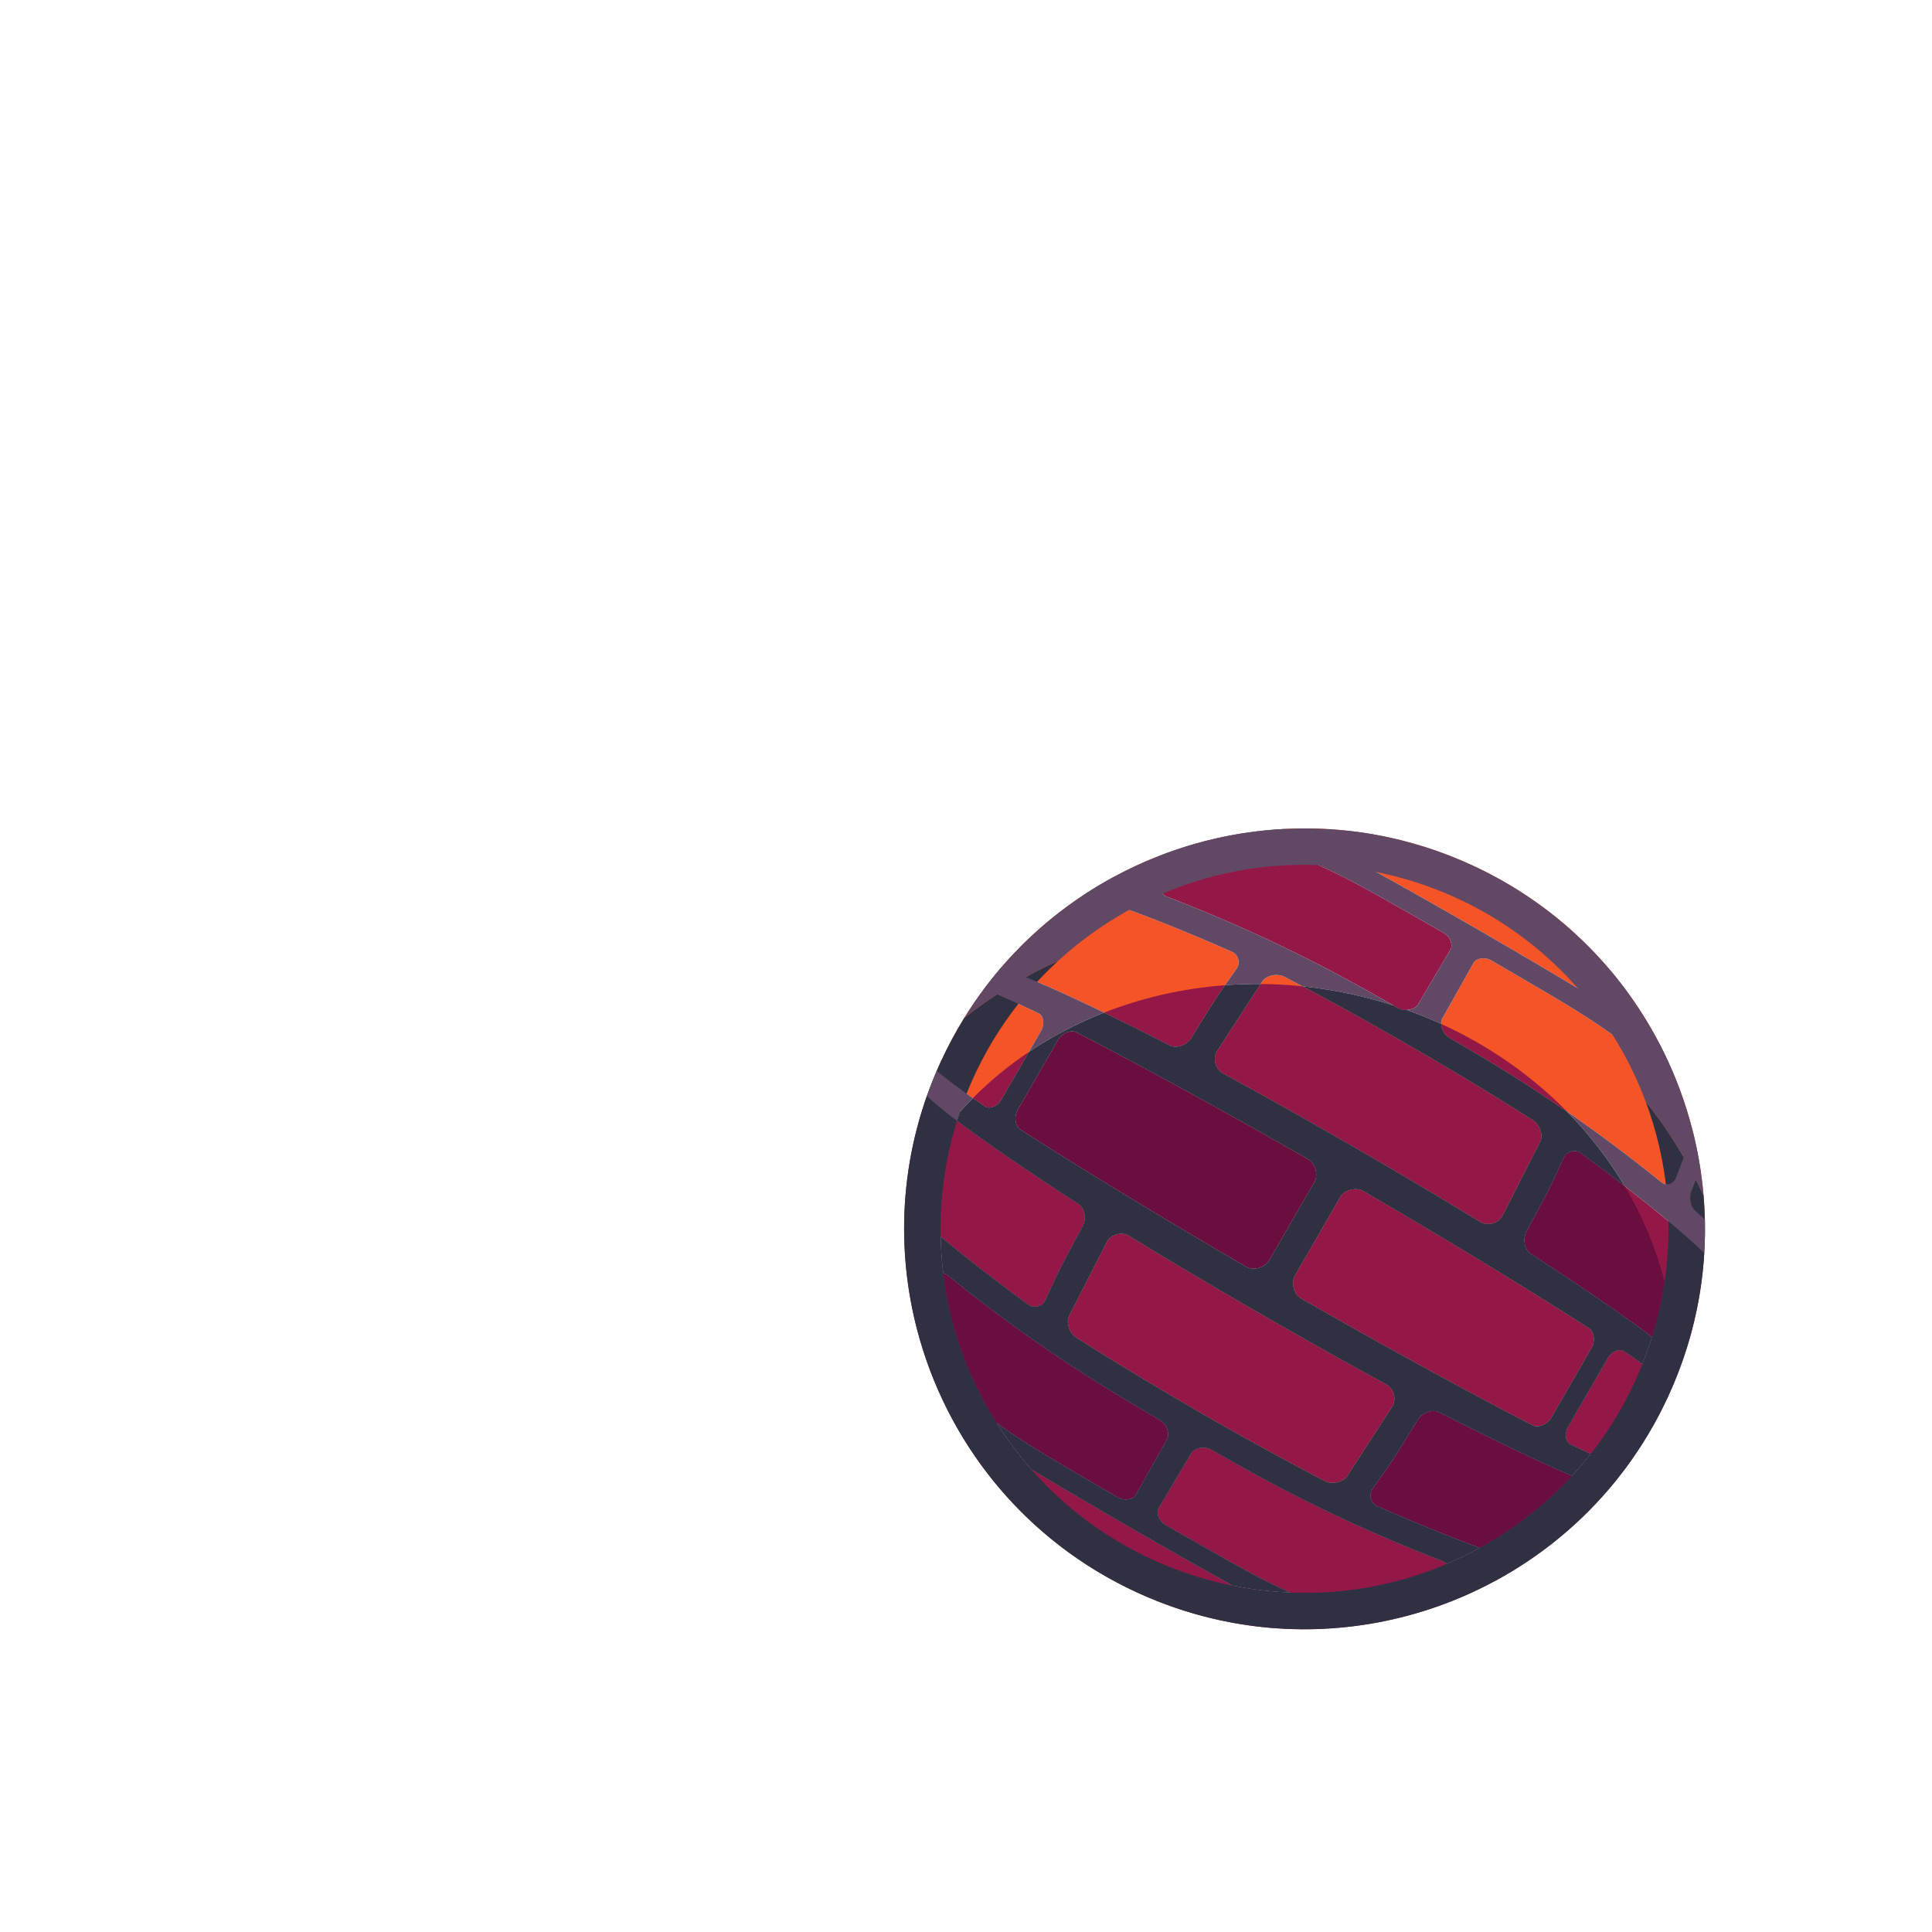
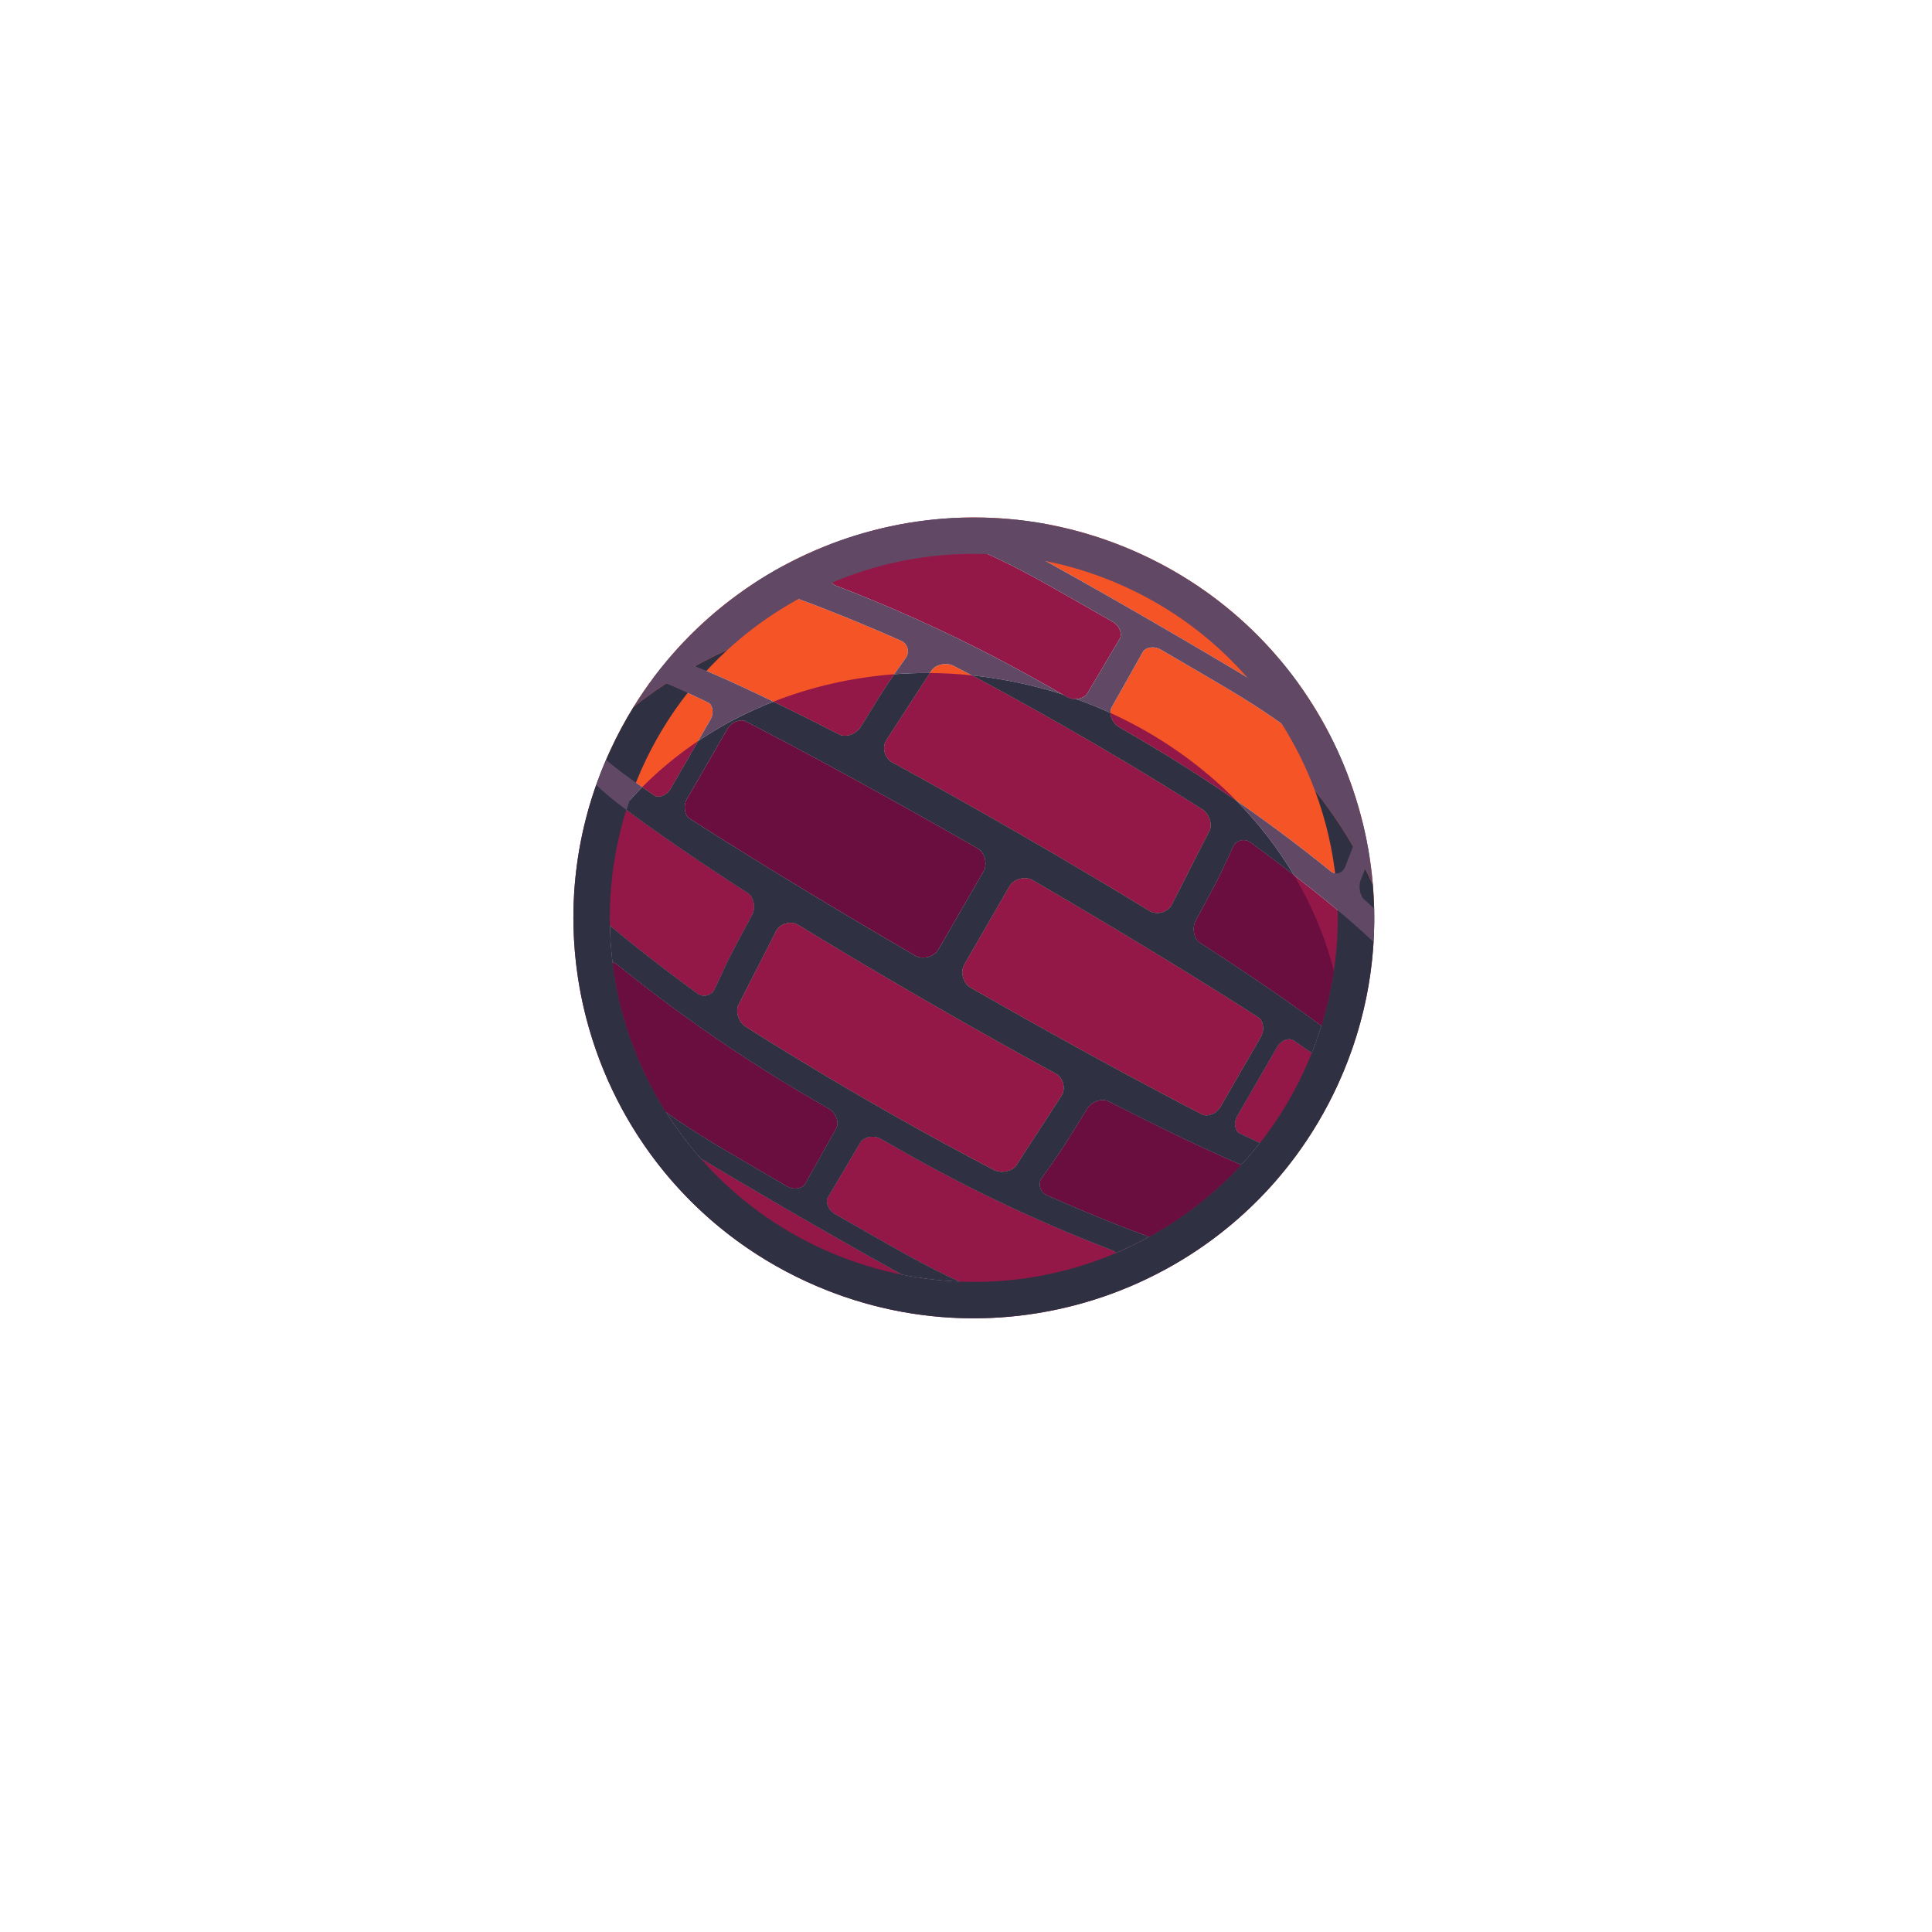
- <svg xmlns="http://www.w3.org/2000/svg" width="100%" height="100%" viewBox="-82.612 -77.677 965.227 965.227" version="1.1" xml:space="preserve" style="fill-rule:evenodd;clip-rule:evenodd;stroke-linejoin:round;stroke-miterlimit:2;">
+ <svg xmlns="http://www.w3.org/2000/svg" width="100%" height="100%" viewBox="82.612 77.677 965.227 965.227" version="1.1" xml:space="preserve" style="fill-rule:evenodd;clip-rule:evenodd;stroke-linejoin:round;stroke-miterlimit:2;">
  <g transform="matrix(1.1559,-0.41585,-0.415779,-1.15571,315.399,738.46)">
    <g>
      <g>
        <g transform="matrix(0.765986,-0.275619,-0.275572,-0.766112,-38.0929,652.674)">
          <path d="M371.407,566.465C370.107,558.011 369.344,549.454 369.139,540.844C369.007,535.3 369.106,529.734 369.442,524.161C370.536,505.97 374.149,487.699 380.464,469.832C383.813,473.152 389.153,477.498 395.493,482.289C417.462,498.89 451.445,520.835 456.285,523.96C458.979,525.7 460.386,530.947 458.289,534.875C448.332,553.524 448.246,552.911 439.639,571.806C438.178,575.014 433.967,576.141 431.136,574.075C427.332,571.3 406.471,556.081 387.298,540.019C387.418,546.198 387.853,552.386 388.61,558.559C389.381,558.652 390.13,558.955 390.769,559.473C440.495,599.743 480.785,622.328 496.718,631.698C500.603,633.982 501.815,638.897 500.388,641.422L484.703,669.288C483.612,671.18 479.528,672.515 475.616,670.231C443.516,651.491 430.91,644.41 415.243,633.171C420.493,641.507 426.309,649.271 432.609,656.444C447.651,665.465 486.59,688.627 533.196,714.521C542.719,716.441 552.398,717.604 562.137,717.988C544.591,710.045 532.155,702.667 499.917,684.262C496.022,682.038 495.11,677.813 496.225,675.94L512.517,648.425C513.99,645.926 518.853,644.519 522.774,646.741C538.231,655.5 578.267,679.338 638.29,702.374C639.028,702.657 639.645,703.126 640.106,703.715C645.739,701.32 651.297,698.62 656.76,695.61C633.291,687.043 609.731,676.609 605.431,674.705C602.241,673.292 601.098,669.073 603.144,666.206C615.205,649.305 614.631,649.537 625.803,631.589C628.156,627.809 633.404,626.404 636.257,627.867C641.385,630.496 677.388,648.957 702.749,659.682C706.039,656.124 709.168,652.452 712.135,648.676C706.989,646.316 702.795,644.266 701.755,643.758C699.991,642.896 698.592,639.026 700.899,635.09L720.626,600.922C722.849,597.011 726.925,596.228 728.561,597.329C729.518,597.974 733.366,600.565 737.963,603.826C739.747,599.352 741.353,594.813 742.777,590.22C720.806,573.627 686.866,551.712 682.03,548.589C679.346,546.857 677.95,541.562 680.026,537.675C689.986,519.021 690.074,519.635 698.68,500.74C700.152,497.509 704.346,496.399 707.185,498.47C709.514,500.169 718.243,506.537 729.064,514.908C741.765,524.733 757.348,537.317 768.847,548.35C767.755,566.542 764.142,584.814 757.827,602.682C756.338,606.893 754.7,611.082 752.909,615.242C752.236,616.804 751.543,618.361 750.827,619.914C744.856,632.875 737.674,644.895 729.476,655.899C726.77,659.532 723.953,663.055 721.033,666.464C708.802,680.741 694.755,693.033 679.41,703.149C674.756,706.217 669.982,709.085 665.104,711.747C657.62,715.831 649.889,719.432 641.963,722.529C636.319,724.735 630.576,726.685 624.753,728.374C616.815,730.675 608.73,732.489 600.544,733.799C593.414,734.939 586.209,735.697 578.958,736.06C568.852,736.566 558.66,736.305 548.466,735.246C543.429,734.723 538.392,734.005 533.365,733.088C517.177,730.137 501.094,725.125 485.458,717.925C458.078,705.318 434.909,687.307 416.628,665.742C413.318,661.838 410.169,657.818 407.184,653.692C401.196,645.415 395.868,636.714 391.234,627.676C387.925,621.223 384.969,614.599 382.379,607.836C379.644,600.696 377.316,593.401 375.41,585.989C375.265,585.425 375.122,584.861 374.982,584.296C373.524,578.418 372.33,572.468 371.407,566.465Z" style="fill:#941847;" />
        </g>
        <g transform="matrix(0.765986,-0.275619,-0.275572,-0.766112,-38.0929,652.674)">
          <path d="M385.381,457.274C386.053,455.712 386.747,454.154 387.463,452.6C390.945,445.041 394.839,437.802 399.106,430.899C402.159,425.96 405.403,421.192 408.824,416.601C418.452,419.895 434.405,427.691 436.58,428.754C438.331,429.61 439.752,433.471 437.416,437.455L417.689,471.624C415.466,475.535 411.391,476.318 409.755,475.216C409.025,474.725 406.611,473.099 403.466,470.907C397.977,467.081 390.259,461.53 385.381,457.274Z" style="fill:#F55426;" />
        </g>
        <g transform="matrix(0.765986,-0.275619,-0.275572,-0.766112,-38.0929,652.674)">
          <path d="M417.242,406.067C429.471,391.788 443.515,379.494 458.858,369.377C487.2,377.603 527.151,395.298 532.883,397.837C536.096,399.26 537.231,403.447 535.169,406.337C532.821,409.628 530.951,412.269 529.381,414.522C522.887,423.837 521.508,426.502 512.51,440.959C510.181,444.7 504.897,446.139 502.056,444.681C499.015,443.122 485.118,435.995 469.022,428.216C450.125,419.082 428.196,409.049 417.242,406.067Z" style="fill:#F55426;" />
        </g>
        <g transform="matrix(0.765986,-0.275619,-0.275572,-0.766112,-38.0929,652.674)">
          <path d="M473.201,360.756C480.702,356.664 488.45,353.057 496.393,349.956L488.812,359.538C486.743,362.209 482.124,363.642 479.686,362.832C477.408,362.074 475.247,361.384 473.201,360.756Z" style="fill:#F55426;" />
        </g>
        <g transform="matrix(0.765986,-0.275619,-0.275572,-0.766112,-38.0929,652.674)">
          <path d="M559.312,336.454C569.437,335.946 579.65,336.208 589.864,337.271C588.352,338.742 586.711,340.404 584.947,342.275C583.428,343.886 578.883,344.789 575.599,343.378C573.449,342.454 567.498,339.897 559.312,336.454Z" style="fill:#F55426;" />
        </g>
        <g transform="matrix(0.765986,-0.275619,-0.275572,-0.766112,-38.0929,652.674)">
          <path d="M605.003,339.44C621.164,342.394 637.222,347.401 652.832,354.589C680.249,367.214 703.433,385.265 721.718,406.876C721.033,409.925 720.038,413.714 718.587,418.29C718.056,419.906 714.795,421.529 710.869,419.189C702.072,413.891 655.877,386.071 599.7,355.006C595.714,352.801 595.485,349.17 596.636,347.909C599.895,344.337 602.696,341.565 605.003,339.44Z" style="fill:#F55426;" />
        </g>
        <g transform="matrix(0.765986,-0.275619,-0.275572,-0.766112,-38.0929,652.674)">
          <path d="M731.129,418.904C737.08,427.141 742.378,435.798 746.993,444.786C739.987,439.473 734.852,435.638 732.989,434.247C730.142,432.121 728.632,427.727 729.263,425.624C729.997,423.178 730.612,420.939 731.129,418.904Z" style="fill:#F55426;" />
        </g>
        <g transform="matrix(0.765986,-0.275619,-0.275572,-0.766112,-38.0929,652.674)">
          <path d="M766.888,506.149C767.576,510.632 768.113,515.145 768.496,519.678C768.83,523.63 769.046,527.598 769.144,531.577C767.579,530.121 765.903,528.598 764.111,527.006C762.18,525.291 761.109,520.613 762.4,517.456L766.888,506.149Z" style="fill:#F55426;" />
        </g>
        <g transform="matrix(0.765986,-0.275619,-0.275572,-0.766112,-38.0929,652.674)">
          <path d="M513.646,344.106C521.541,341.822 529.582,340.02 537.722,338.717C586.036,357.697 588.198,359.61 638.437,388.294C642.384,390.547 643.242,394.748 642.129,396.617L625.837,424.138C624.905,425.677 622.687,426.794 620.207,426.902C618.672,426.968 617.037,426.648 615.543,425.801C614.892,425.432 614.197,425.036 613.459,424.615C596.645,415.018 557.516,392.235 500.054,370.177C497.406,369.161 496.324,365.693 498.445,362.991L513.646,344.106Z" style="fill:#941847;" />
        </g>
        <g transform="matrix(0.765986,-0.275619,-0.275572,-0.766112,-38.0929,652.674)">
          <path d="M568.107,415.083C587.957,425.617 633.141,450.187 683.199,481.991C686.858,484.315 688.329,489.625 686.909,492.624L667.903,529.878C665.904,533.534 660.512,534.96 656.946,532.781C593.538,494.045 538.724,464.186 528.288,458.5C524.633,456.51 523.184,451.081 525.362,447.58L548.121,412.493C550.007,409.763 555.341,408.382 559.184,410.388C560.935,411.303 563.971,412.888 568.107,415.083Z" style="fill:#F55426;" />
        </g>
        <g transform="matrix(0.765986,-0.275619,-0.275572,-0.766112,-38.0929,652.674)">
          <path d="M755.868,464.642C758.839,472.384 761.331,480.308 763.327,488.366L754.604,510.891C753.285,514.098 749.762,514.86 747.553,513.071C730.47,499.237 714.499,487.49 700.248,477.649C673.009,458.838 652.055,446.994 641.636,440.866C638.928,439.273 637.506,436.343 637.403,433.871C637.359,432.837 637.546,431.883 637.966,431.141L653.652,403.269C654.714,401.371 658.78,400.014 662.706,402.305C712.639,431.457 715.421,432.408 755.868,464.642Z" style="fill:#F55426;" />
        </g>
        <g transform="matrix(0.765986,-0.275619,-0.275572,-0.766112,-38.0929,652.674)">
          <path d="M564.404,559.534L586.945,520.492C589.089,516.768 594.777,515.246 598.48,517.401C607.617,522.716 663.492,555.225 711.375,586.046C713.435,587.372 714.692,591.867 712.486,595.758L692.357,630.623C690.052,634.48 685.531,635.618 683.363,634.502C632.735,608.446 576.664,576.323 567.495,571.07C563.805,568.956 562.268,563.224 564.404,559.534Z" style="fill:#F55426;" />
        </g>
        <g transform="matrix(0.765986,-0.275619,-0.275572,-0.766112,-38.0929,652.674)">
          <path d="M425.874,476.77L446.004,441.903C448.271,438.047 452.793,436.889 454.972,438.01C505.614,464.074 561.706,496.21 570.879,501.465C574.596,503.595 576.122,509.282 573.97,513L551.428,552.043C549.24,555.76 543.543,557.258 539.855,555.111C530.72,549.797 474.866,517.3 426.986,486.483C424.926,485.157 423.695,480.614 425.874,476.77Z" style="fill:#F55426;" />
        </g>
        <g transform="matrix(0.765986,-0.275619,-0.275572,-0.766112,-38.0929,652.674)">
          <path d="M451.446,579.944L470.449,542.695C472.406,539.032 477.789,537.583 481.368,539.769C491.513,545.967 544.794,578.518 610.063,614.07C613.746,616.076 615.182,621.462 612.989,624.989L590.231,660.069C588.319,662.767 582.946,664.125 579.13,662.154C515.627,628.992 464.822,596.718 455.155,590.577C451.532,588.275 450.032,582.928 451.446,579.944Z" style="fill:#F55426;" />
        </g>
        <g transform="matrix(0.887376,0.194374,-0.194374,0.887376,85.9739,-171.206)">
          <g transform="matrix(0.758763,-0.476802,-0.476781,-0.75891,60.6469,915.16)">
            <path d="M387.298,540.019C386.918,520.421 389.711,500.915 395.493,482.289C417.462,498.89 451.445,520.835 456.285,523.96C458.979,525.7 460.386,530.947 458.289,534.875C448.332,553.524 448.246,552.911 439.639,571.806C438.178,575.014 433.967,576.141 431.136,574.075C427.332,571.3 406.471,556.081 387.298,540.019Z" style="fill:#941847;fill-rule:nonzero;" />
          </g>
          <g transform="matrix(0.758763,-0.476802,-0.476781,-0.75891,60.6469,915.16)">
            <path d="M403.466,470.907C411.935,462.372 421.298,454.668 431.396,447.883L417.689,471.624C415.466,475.535 411.391,476.318 409.755,475.216C409.025,474.725 406.611,473.099 403.466,470.907Z" style="fill:#941847;fill-rule:nonzero;" />
          </g>
          <g transform="matrix(0.758763,-0.476802,-0.476781,-0.75891,60.6469,915.16)">
            <path d="M469.022,428.216C487.899,420.808 508.246,416.115 529.381,414.522C522.887,423.837 521.509,426.502 512.51,440.959C510.181,444.7 504.897,446.139 502.056,444.681C499.015,443.122 485.118,435.995 469.022,428.216Z" style="fill:#941847;fill-rule:nonzero;" />
          </g>
          <g transform="matrix(0.758763,-0.476802,-0.476781,-0.75891,60.6469,915.16)">
            <path d="M729.064,514.908C738.007,529.94 744.764,546.036 749.026,562.752C747.651,572.054 745.562,581.24 742.777,590.22C720.806,573.627 686.866,551.712 682.03,548.589C679.346,546.857 677.95,541.562 680.026,537.675C689.986,519.021 690.073,519.635 698.68,500.74C700.152,497.509 704.346,496.399 707.185,498.47C709.514,500.169 718.243,506.537 729.064,514.908Z" style="fill:#690E3E;fill-rule:nonzero;" />
          </g>
          <g transform="matrix(0.758763,-0.476802,-0.476781,-0.75891,60.6469,915.16)">
            <path d="M737.963,603.826C731.594,619.789 722.945,634.918 712.135,648.676C706.989,646.316 702.795,644.266 701.755,643.758C699.991,642.896 698.592,639.026 700.899,635.09L720.626,600.922C722.849,597.011 726.925,596.228 728.561,597.329C729.518,597.974 733.366,600.565 737.963,603.826Z" style="fill:#941847;fill-rule:nonzero;" />
          </g>
          <g transform="matrix(0.758763,-0.476802,-0.476781,-0.75891,60.6469,915.16)">
            <path d="M702.749,659.682C692.112,671.186 679.8,681.494 665.896,690.229C662.884,692.122 659.837,693.915 656.76,695.61C633.291,687.043 609.731,676.609 605.431,674.705C602.241,673.292 601.098,669.073 603.144,666.206C615.205,649.305 614.631,649.537 625.803,631.589C628.156,627.809 633.404,626.404 636.257,627.867C641.385,630.496 677.388,648.957 702.749,659.682Z" style="fill:#690E3E;fill-rule:nonzero;" />
          </g>
          <g transform="matrix(0.758763,-0.476802,-0.476781,-0.75891,60.6469,915.16)">
            <path d="M533.196,714.521C495.063,706.831 459.441,686.994 432.609,656.444C447.651,665.465 486.59,688.627 533.196,714.521Z" style="fill:#941847;fill-rule:nonzero;" />
          </g>
          <g transform="matrix(0.758763,-0.476802,-0.476781,-0.75891,60.6469,915.16)">
            <path d="M568.107,415.083C587.957,425.617 633.14,450.188 683.199,481.991C686.858,484.315 688.329,489.625 686.909,492.624L667.903,529.878C665.904,533.534 660.512,534.96 656.946,532.781C593.538,494.045 538.724,464.186 528.288,458.5C524.633,456.51 523.184,451.081 525.362,447.58L547.195,413.92C554.111,413.972 561.09,414.355 568.107,415.083Z" style="fill:#941847;fill-rule:nonzero;" />
          </g>
          <g transform="matrix(0.758763,-0.476802,-0.476781,-0.75891,60.6469,915.16)">
            <path d="M620.207,426.902C618.672,426.968 617.037,426.648 615.543,425.801C614.892,425.432 614.197,425.036 613.459,424.615C615.729,425.344 617.978,426.106 620.207,426.902Z" style="fill:#941847;fill-rule:nonzero;" />
          </g>
          <g transform="matrix(0.758763,-0.476802,-0.476781,-0.75891,60.6469,915.16)">
            <path d="M700.248,477.649C673.009,458.838 652.055,446.994 641.636,440.866C638.928,439.273 637.506,436.343 637.403,433.871C661.505,444.852 682.73,459.842 700.248,477.649Z" style="fill:#941847;fill-rule:nonzero;" />
          </g>
          <g transform="matrix(0.758763,-0.476802,-0.476781,-0.75891,60.6469,915.16)">
            <path d="M562.137,717.988C544.591,710.045 532.155,702.667 499.917,684.262C496.022,682.038 495.11,677.813 496.225,675.94L512.517,648.425C513.99,645.926 518.853,644.519 522.774,646.741C538.231,655.5 578.267,679.337 638.29,702.374C639.028,702.657 639.645,703.126 640.106,703.715C614.96,714.406 588.336,719.019 562.137,717.988Z" style="fill:#941847;fill-rule:nonzero;" />
          </g>
          <g transform="matrix(0.758763,-0.476802,-0.476781,-0.75891,60.6469,915.16)">
            <path d="M388.61,558.559C389.381,558.652 390.13,558.955 390.769,559.473C440.496,599.742 480.785,622.327 496.718,631.698C500.603,633.982 501.815,638.897 500.388,641.422L484.703,669.288C483.612,671.18 479.528,672.515 475.616,670.231C443.516,651.491 430.91,644.41 415.243,633.171C415.21,633.118 415.176,633.065 415.143,633.012C400.464,609.651 391.757,584.24 388.61,558.559Z" style="fill:#690E3E;fill-rule:nonzero;" />
          </g>
          <g transform="matrix(0.758763,-0.476802,-0.476781,-0.75891,60.6469,915.16)">
            <path d="M425.874,476.77L446.004,441.903C448.271,438.047 452.793,436.889 454.972,438.01C505.614,464.074 561.706,496.21 570.879,501.465C574.596,503.595 576.122,509.282 573.97,513L551.428,552.043C549.24,555.76 543.543,557.258 539.855,555.111C530.72,549.797 474.866,517.3 426.986,486.483C424.926,485.157 423.695,480.614 425.874,476.77Z" style="fill:#690E3E;fill-rule:nonzero;" />
          </g>
          <g transform="matrix(0.758763,-0.476802,-0.476781,-0.75891,60.6469,915.16)">
            <path d="M451.446,579.944L470.449,542.695C472.406,539.032 477.789,537.583 481.368,539.769C491.513,545.967 544.794,578.518 610.063,614.07C613.746,616.076 615.182,621.462 612.989,624.989L590.231,660.069C588.319,662.767 582.946,664.125 579.13,662.154C515.627,628.992 464.822,596.718 455.155,590.577C451.532,588.275 450.032,582.928 451.446,579.944Z" style="fill:#941847;fill-rule:nonzero;" />
          </g>
          <g transform="matrix(0.758763,-0.476802,-0.476781,-0.75891,60.6469,915.16)">
            <path d="M564.404,559.534L586.945,520.492C589.089,516.768 594.777,515.246 598.48,517.401C607.617,522.716 663.492,555.225 711.375,586.046C713.435,587.372 714.692,591.867 712.486,595.758L692.357,630.623C690.052,634.48 685.531,635.618 683.363,634.502C632.735,608.446 576.664,576.323 567.495,571.07C563.805,568.956 562.268,563.224 564.404,559.534Z" style="fill:#941847;fill-rule:nonzero;" />
          </g>
        </g>
        <g transform="matrix(0.887376,0.194374,-0.194374,0.887376,85.9739,-171.206)">
          <path d="M360.671,130.945C378.229,151.464 390.795,176.382 396.449,203.827C398.334,187.206 398.179,170.575 395.981,154.351C382.246,127.752 361.649,104.239 334.784,86.706C251.882,32.602 140.808,55.947 86.702,138.852C56.034,185.844 50.267,241.868 66.105,291.451C78.212,329.353 102.928,363.492 138.848,386.934C145.095,391.011 151.501,394.648 158.03,397.852C174.217,399.624 190.766,399.381 207.265,397.127C179.819,392.095 154.781,380.181 133.989,363.251C97.289,333.365 73.834,287.843 73.834,236.82C73.834,146.808 146.808,73.838 236.816,73.838C286.403,73.838 330.781,96.006 360.671,130.945Z" style="fill:#2F3143;fill-rule:nonzero;" />
        </g>
        <g transform="matrix(0.765986,-0.275619,-0.275572,-0.766112,-38.0929,652.674)">
          <path d="M395.493,482.289C389.153,477.498 383.813,473.152 380.464,469.832C381.952,465.622 383.59,461.434 385.381,457.274C390.259,461.53 397.977,467.081 403.466,470.907C401.224,473.167 399.045,475.485 396.931,477.859C396.433,479.33 395.953,480.807 395.493,482.289ZM431.396,447.883L437.416,437.455C439.752,433.471 438.331,429.61 436.58,428.754C434.405,427.691 418.452,419.895 408.824,416.601C411.522,412.979 414.331,409.466 417.242,406.067C428.196,409.049 450.125,419.082 469.022,428.216C455.663,433.458 443.04,440.059 431.396,447.883ZM529.381,414.522C530.951,412.269 532.821,409.628 535.169,406.337C537.231,403.447 536.096,399.26 532.883,397.837C527.151,395.298 487.2,377.603 458.858,369.377C463.524,366.3 468.31,363.425 473.201,360.756C475.247,361.384 477.408,362.074 479.686,362.832C482.124,363.642 486.743,362.209 488.812,359.538L496.393,349.956C502.051,347.748 507.809,345.795 513.646,344.106L498.445,362.991C496.324,365.693 497.406,369.161 500.054,370.177C557.516,392.235 596.645,415.018 613.459,424.615C607.378,422.663 601.153,420.954 594.794,419.502C585.867,417.465 576.956,416 568.107,415.083C563.971,412.888 560.935,411.303 559.184,410.388C555.341,408.382 550.007,409.763 548.121,412.493L547.195,413.92C541.206,413.875 535.263,414.078 529.381,414.522ZM537.722,338.717C544.853,337.576 552.06,336.817 559.312,336.454C567.498,339.897 573.449,342.454 575.599,343.378C578.883,344.789 583.428,343.886 584.947,342.275C586.711,340.404 588.352,338.742 589.864,337.271C594.913,337.797 599.963,338.518 605.003,339.44C602.696,341.565 599.895,344.337 596.636,347.909C595.485,349.17 595.714,352.801 599.7,355.006C655.877,386.071 702.072,413.891 710.869,419.189C714.795,421.529 718.056,419.906 718.587,418.29C720.038,413.714 721.033,409.925 721.718,406.876C725.016,410.773 728.154,414.786 731.129,418.904C730.612,420.939 729.997,423.178 729.263,425.624C728.632,427.727 730.142,432.121 732.989,434.247C734.852,435.638 739.987,439.473 746.993,444.786C748.308,447.349 749.567,449.938 750.771,452.552C752.601,456.526 754.301,460.559 755.868,464.642C715.421,432.408 712.639,431.457 662.706,402.305C658.78,400.014 654.714,401.371 653.652,403.269L637.966,431.141C637.546,431.883 637.359,432.837 637.403,433.871C631.822,431.328 626.086,429 620.207,426.902C622.687,426.794 624.905,425.677 625.837,424.138L642.129,396.617C643.242,394.748 642.384,390.547 638.437,388.294C588.198,359.61 586.036,357.697 537.722,338.717ZM763.327,488.366C764.779,494.23 765.968,500.163 766.888,506.149L762.4,517.456C761.109,520.613 762.18,525.291 764.111,527.006C765.903,528.598 767.579,530.121 769.144,531.577C769.281,537.151 769.183,542.747 768.847,548.35C757.348,537.317 741.765,524.733 729.064,514.908C721.115,501.545 711.437,489.022 700.248,477.649C714.499,487.49 730.47,499.237 747.553,513.071C749.762,514.86 753.285,514.098 754.604,510.891L763.327,488.366Z" style="fill:#614865;" />
        </g>
        <g transform="matrix(0.765986,-0.275619,-0.275572,-0.766112,-38.0929,652.674)">
          <path d="M388.61,558.559C387.853,552.386 387.418,546.198 387.298,540.019C406.471,556.081 427.332,571.3 431.136,574.075C433.967,576.141 438.178,575.014 439.639,571.806C448.246,552.911 448.332,553.524 458.289,534.875C460.386,530.947 458.979,525.7 456.285,523.96C451.445,520.835 417.462,498.89 395.493,482.289C395.953,480.807 396.433,479.33 396.931,477.859C399.045,475.485 401.224,473.167 403.466,470.907C406.611,473.099 409.025,474.725 409.755,475.216C411.391,476.318 415.466,475.535 417.689,471.624L431.396,447.883C443.04,440.059 455.663,433.458 469.022,428.216C485.118,435.995 499.015,443.122 502.056,444.681C504.897,446.139 510.181,444.7 512.51,440.959C521.509,426.502 522.887,423.837 529.381,414.522C535.263,414.078 541.206,413.875 547.195,413.92L525.362,447.58C523.184,451.081 524.633,456.51 528.288,458.5C538.724,464.186 593.538,494.045 656.946,532.781C660.512,534.96 665.904,533.534 667.903,529.878L686.909,492.624C688.329,489.625 686.858,484.315 683.199,481.991C633.14,450.188 587.957,425.617 568.107,415.083C576.956,416 585.867,417.465 594.794,419.502C601.153,420.954 607.378,422.663 613.459,424.615C614.197,425.036 614.892,425.432 615.543,425.801C617.037,426.648 618.672,426.968 620.207,426.902C626.086,429 631.822,431.328 637.403,433.871C637.506,436.343 638.928,439.273 641.636,440.866C652.055,446.994 673.009,458.838 700.248,477.649C711.437,489.022 721.115,501.545 729.064,514.908C718.243,506.537 709.514,500.169 707.185,498.47C704.346,496.399 700.152,497.509 698.68,500.74C690.073,519.635 689.986,519.021 680.026,537.675C677.95,541.562 679.346,546.857 682.03,548.589C686.866,551.712 720.806,573.627 742.777,590.22C741.353,594.813 739.747,599.352 737.963,603.826C733.366,600.565 729.518,597.974 728.561,597.329C726.925,596.228 722.849,597.011 720.626,600.922L700.899,635.09C698.592,639.026 699.991,642.896 701.755,643.758C702.795,644.266 706.989,646.316 712.135,648.676C709.168,652.452 706.039,656.124 702.749,659.682C677.388,648.957 641.385,630.496 636.257,627.867C633.404,626.404 628.156,627.809 625.803,631.589C614.631,649.537 615.205,649.305 603.144,666.206C601.098,669.073 602.241,673.292 605.431,674.705C609.731,676.609 633.291,687.043 656.76,695.61C651.297,698.62 645.739,701.32 640.106,703.715C639.645,703.126 639.028,702.657 638.29,702.374C578.267,679.337 538.231,655.5 522.774,646.741C518.853,644.519 513.99,645.926 512.517,648.425L496.225,675.94C495.11,677.813 496.022,682.038 499.917,684.262C532.155,702.667 544.591,710.045 562.137,717.988C552.398,717.604 542.719,716.441 533.196,714.521C486.59,688.627 447.651,665.465 432.609,656.444C426.309,649.271 420.493,641.507 415.243,633.171C430.91,644.41 443.516,651.491 475.616,670.231C479.528,672.515 483.612,671.18 484.703,669.288L500.388,641.422C501.815,638.897 500.603,633.982 496.718,631.698C480.785,622.327 440.496,599.742 390.769,559.473C390.13,558.955 389.381,558.652 388.61,558.559ZM425.874,476.77C423.695,480.614 424.926,485.157 426.986,486.483C474.866,517.3 530.72,549.797 539.855,555.111C543.543,557.258 549.24,555.76 551.428,552.043L573.97,513C576.122,509.282 574.596,503.595 570.879,501.465C561.706,496.21 505.614,464.074 454.972,438.01C452.793,436.889 448.271,438.047 446.004,441.903L425.874,476.77ZM451.446,579.944C450.032,582.928 451.532,588.275 455.155,590.577C464.822,596.718 515.627,628.992 579.13,662.154C582.946,664.125 588.319,662.767 590.231,660.069L612.989,624.989C615.182,621.462 613.746,616.076 610.063,614.07C544.794,578.518 491.513,545.967 481.368,539.769C477.789,537.583 472.406,539.032 470.449,542.695L451.446,579.944ZM564.404,559.534C562.268,563.224 563.805,568.956 567.495,571.07C576.664,576.323 632.735,608.446 683.363,634.502C685.531,635.618 690.052,634.48 692.357,630.623L712.486,595.758C714.692,591.867 713.435,587.372 711.375,586.046C663.492,555.225 607.617,522.716 598.48,517.401C594.777,515.246 589.089,516.768 586.945,520.492L564.404,559.534Z" style="fill:#2F3143;" />
        </g>
        <g transform="matrix(0.765985,-0.275618,-0.275571,-0.766111,3.78121,570.394)">
          <path d="M685.885,442.001C678.331,425.369 668.605,409.565 656.957,394.982C652.707,383.614 647.247,372.505 640.536,361.825C587.1,276.786 474.838,251.169 389.782,304.607C380.247,310.598 371.459,317.329 363.448,324.678C346.52,332.343 330.738,341.938 316.495,353.221C368.868,268.487 477.437,234.189 570.22,276.911C615.291,297.664 648.921,333.082 668.16,374.874C677.877,395.976 683.918,418.704 685.885,442.001Z" style="fill:#614865;" />
        </g>
      </g>
    </g>
  </g>
</svg>
